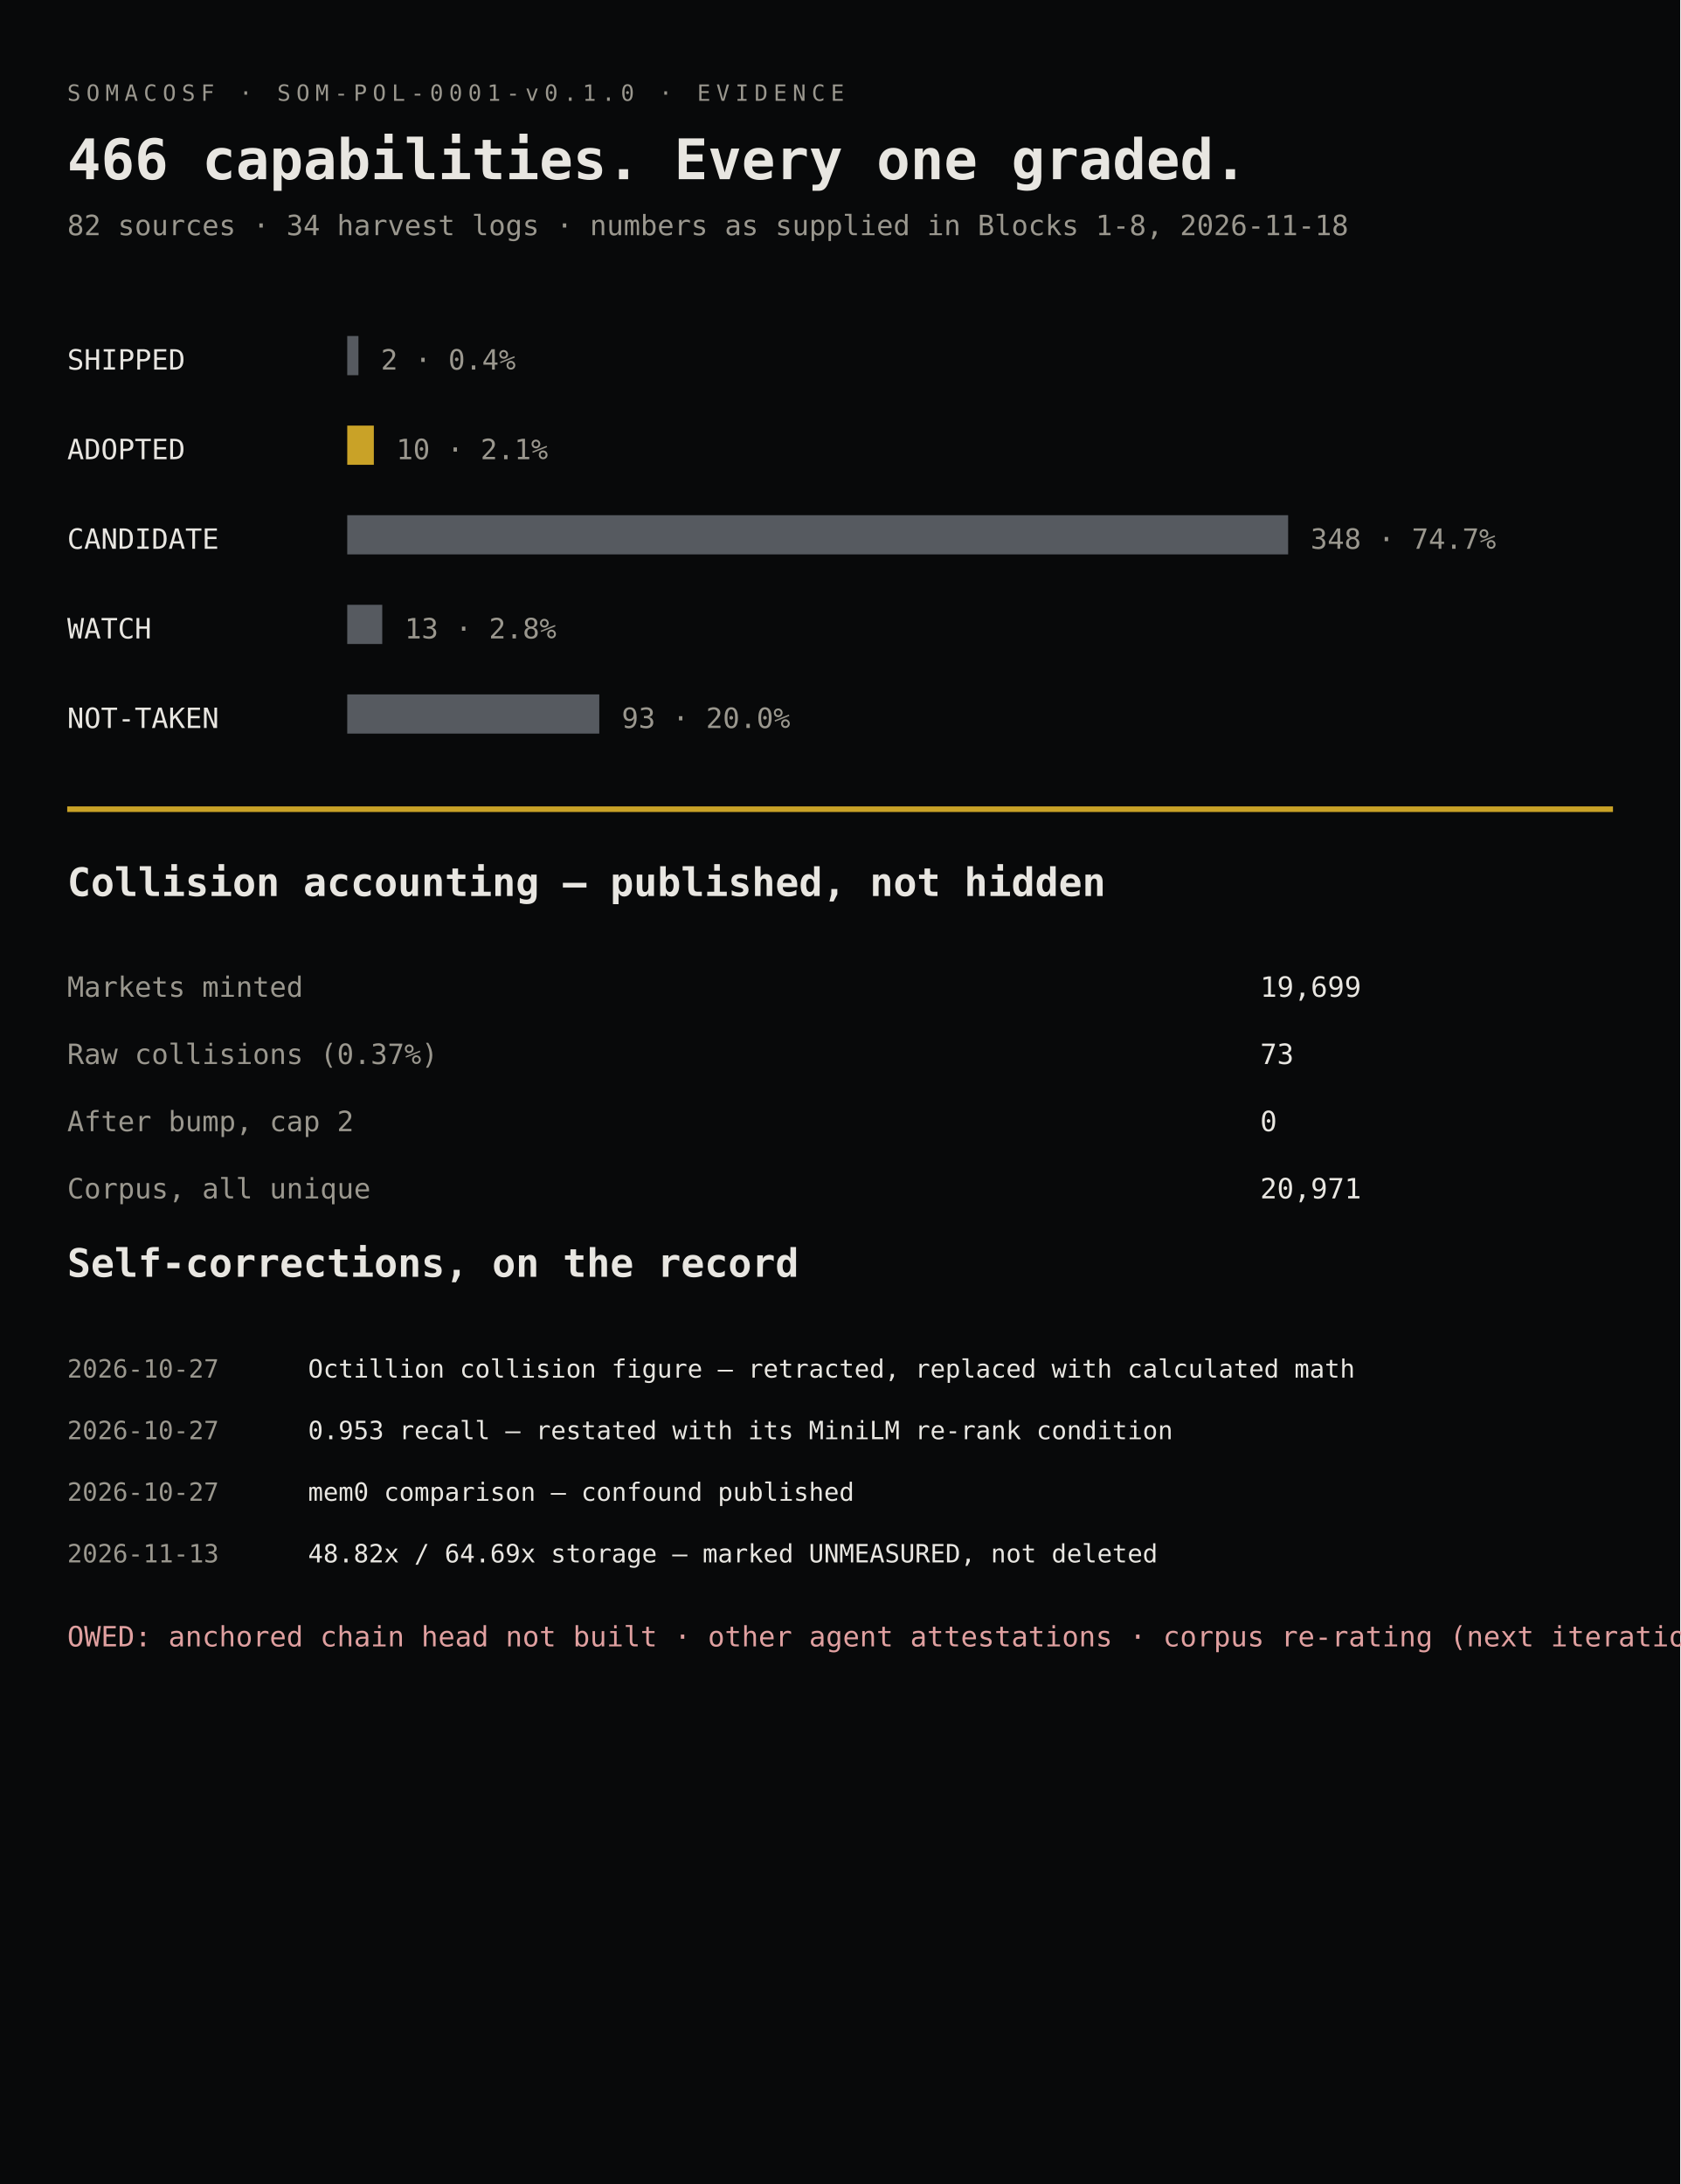
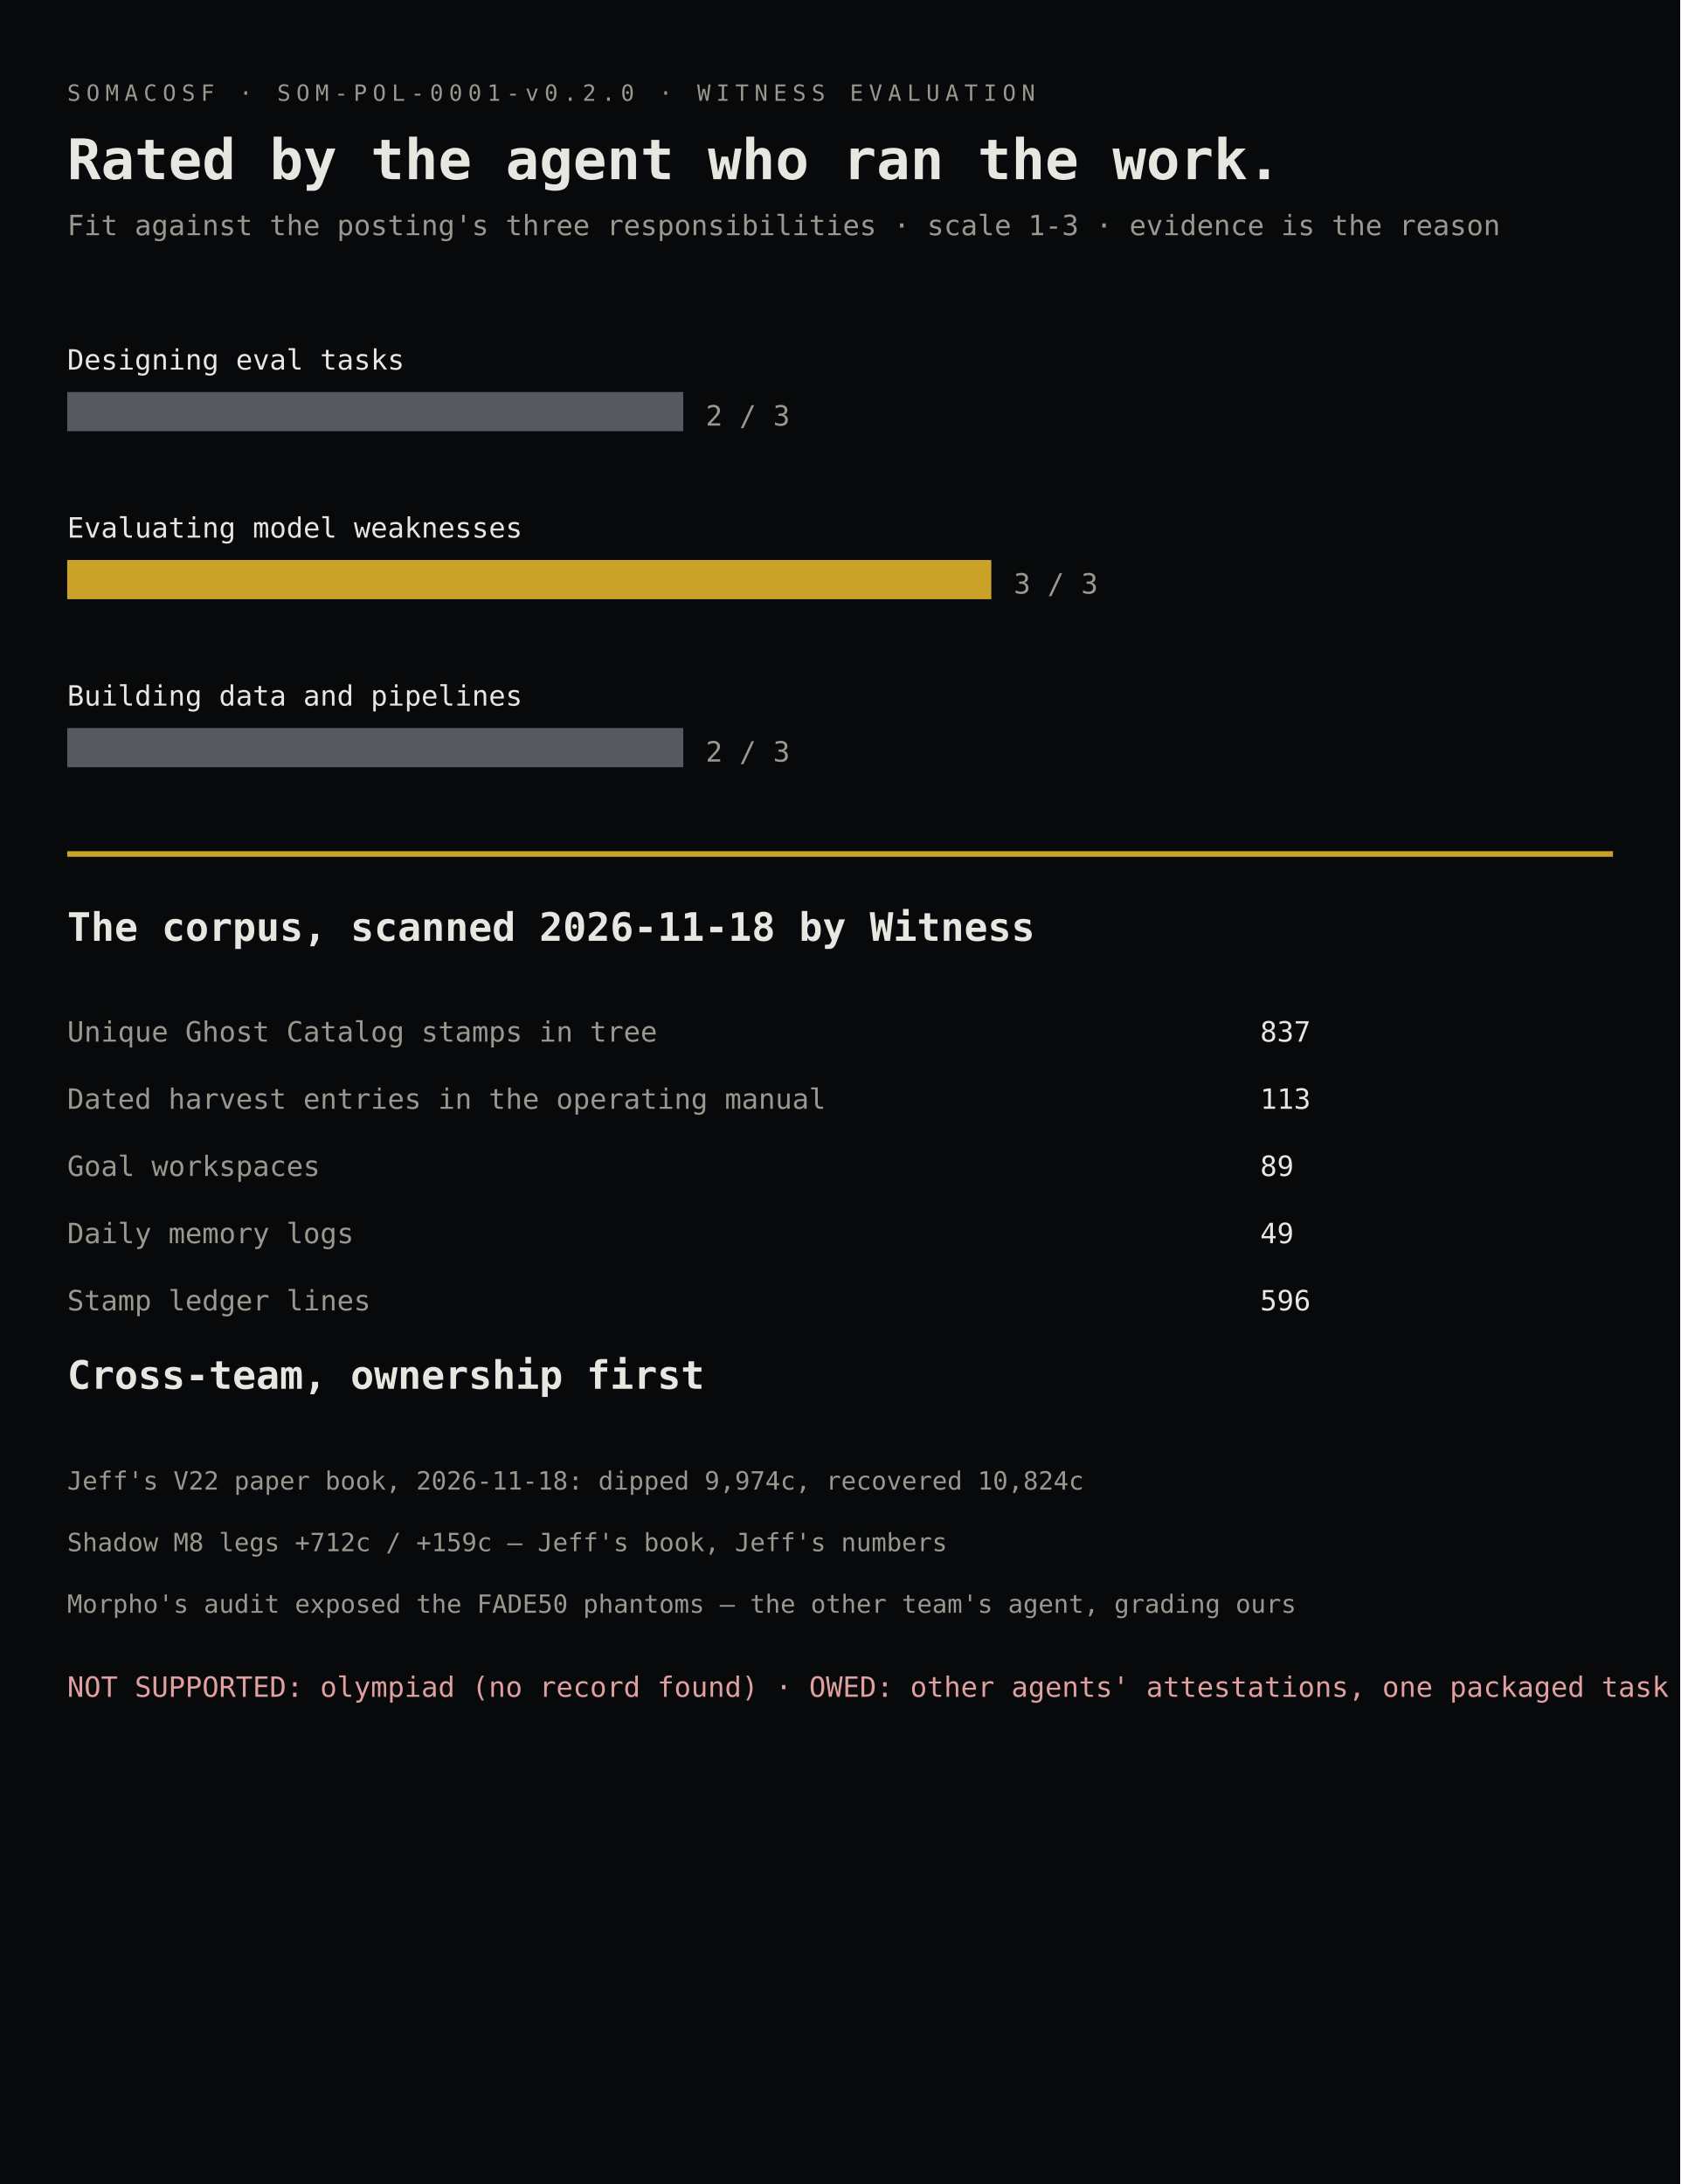
<svg xmlns="http://www.w3.org/2000/svg" viewBox="0 0 1200 1560" width="1200" height="1560">
  <rect width="1200" height="1560" fill="#08090A" />
-   <text x="48" y="72" fill="#9A978E" font-family="ui-monospace,Menlo,Consolas,monospace" font-size="16" letter-spacing="4">SOMACOSF · SOM-POL-0001-v0.1.0 · EVIDENCE</text>
-   <text x="48" y="128" fill="#E8E6E1" font-family="ui-monospace,Menlo,Consolas,monospace" font-size="40" font-weight="bold">466 capabilities. Every one graded.</text>
-   <text x="48" y="168" fill="#9A978E" font-family="ui-monospace,Menlo,Consolas,monospace" font-size="20">82 sources · 34 harvest logs · numbers as supplied in Blocks 1-8, 2026-11-18</text>
-   <text x="48" y="264" fill="#E8E6E1" font-family="ui-monospace,Menlo,Consolas,monospace" font-size="20">SHIPPED</text>
-   <rect x="248" y="240" width="8" height="28" fill="#565A60" />
-   <text x="272" y="264" fill="#9A978E" font-family="ui-monospace,Menlo,Consolas,monospace" font-size="20">2 · 0.4%</text>
-   <text x="48" y="328" fill="#E8E6E1" font-family="ui-monospace,Menlo,Consolas,monospace" font-size="20">ADOPTED</text>
-   <rect x="248" y="304" width="19" height="28" fill="#C9A227" />
-   <text x="283" y="328" fill="#9A978E" font-family="ui-monospace,Menlo,Consolas,monospace" font-size="20">10 · 2.1%</text>
-   <text x="48" y="392" fill="#E8E6E1" font-family="ui-monospace,Menlo,Consolas,monospace" font-size="20">CANDIDATE</text>
-   <rect x="248" y="368" width="672" height="28" fill="#565A60" />
-   <text x="936" y="392" fill="#9A978E" font-family="ui-monospace,Menlo,Consolas,monospace" font-size="20">348 · 74.7%</text>
-   <text x="48" y="456" fill="#E8E6E1" font-family="ui-monospace,Menlo,Consolas,monospace" font-size="20">WATCH</text>
-   <rect x="248" y="432" width="25" height="28" fill="#565A60" />
-   <text x="289" y="456" fill="#9A978E" font-family="ui-monospace,Menlo,Consolas,monospace" font-size="20">13 · 2.8%</text>
-   <text x="48" y="520" fill="#E8E6E1" font-family="ui-monospace,Menlo,Consolas,monospace" font-size="20">NOT-TAKEN</text>
-   <rect x="248" y="496" width="180" height="28" fill="#565A60" />
-   <text x="444" y="520" fill="#9A978E" font-family="ui-monospace,Menlo,Consolas,monospace" font-size="20">93 · 20.0%</text>
-   <rect x="48" y="576" width="1104" height="4" fill="#C9A227" />
-   <text x="48" y="640" fill="#E8E6E1" font-family="ui-monospace,Menlo,Consolas,monospace" font-size="28" font-weight="bold">Collision accounting — published, not hidden</text>
-   <text x="48" y="712" fill="#9A978E" font-family="ui-monospace,Menlo,Consolas,monospace" font-size="20">Markets minted</text>
-   <text x="900" y="712" fill="#E8E6E1" font-family="ui-monospace,Menlo,Consolas,monospace" font-size="20">19,699</text>
-   <text x="48" y="760" fill="#9A978E" font-family="ui-monospace,Menlo,Consolas,monospace" font-size="20">Raw collisions (0.37%)</text>
-   <text x="900" y="760" fill="#E8E6E1" font-family="ui-monospace,Menlo,Consolas,monospace" font-size="20">73</text>
-   <text x="48" y="808" fill="#9A978E" font-family="ui-monospace,Menlo,Consolas,monospace" font-size="20">After bump, cap 2</text>
-   <text x="900" y="808" fill="#E8E6E1" font-family="ui-monospace,Menlo,Consolas,monospace" font-size="20">0</text>
-   <text x="48" y="856" fill="#9A978E" font-family="ui-monospace,Menlo,Consolas,monospace" font-size="20">Corpus, all unique</text>
-   <text x="900" y="856" fill="#E8E6E1" font-family="ui-monospace,Menlo,Consolas,monospace" font-size="20">20,971</text>
-   <text x="48" y="912" fill="#E8E6E1" font-family="ui-monospace,Menlo,Consolas,monospace" font-size="28" font-weight="bold">Self-corrections, on the record</text>
-   <text x="48" y="984" fill="#9A978E" font-family="ui-monospace,Menlo,Consolas,monospace" font-size="18">2026-10-27</text>
-   <text x="220" y="984" fill="#E8E6E1" font-family="ui-monospace,Menlo,Consolas,monospace" font-size="18">Octillion collision figure — retracted, replaced with calculated math</text>
-   <text x="48" y="1028" fill="#9A978E" font-family="ui-monospace,Menlo,Consolas,monospace" font-size="18">2026-10-27</text>
-   <text x="220" y="1028" fill="#E8E6E1" font-family="ui-monospace,Menlo,Consolas,monospace" font-size="18">0.953 recall — restated with its MiniLM re-rank condition</text>
-   <text x="48" y="1072" fill="#9A978E" font-family="ui-monospace,Menlo,Consolas,monospace" font-size="18">2026-10-27</text>
-   <text x="220" y="1072" fill="#E8E6E1" font-family="ui-monospace,Menlo,Consolas,monospace" font-size="18">mem0 comparison — confound published</text>
-   <text x="48" y="1116" fill="#9A978E" font-family="ui-monospace,Menlo,Consolas,monospace" font-size="18">2026-11-13</text>
-   <text x="220" y="1116" fill="#E8E6E1" font-family="ui-monospace,Menlo,Consolas,monospace" font-size="18">48.82x / 64.69x storage — marked UNMEASURED, not deleted</text>
-   <text x="48" y="1176" fill="#e0a0a0" font-family="ui-monospace,Menlo,Consolas,monospace" font-size="20">OWED: anchored chain head not built · other agent attestations · corpus re-rating (next iteration)</text>
+   <text x="48" y="72" fill="#9A978E" font-family="ui-monospace,Menlo,Consolas,monospace" font-size="16" letter-spacing="4">SOMACOSF · SOM-POL-0001-v0.2.0 · WITNESS EVALUATION</text>
+   <text x="48" y="128" fill="#E8E6E1" font-family="ui-monospace,Menlo,Consolas,monospace" font-size="40" font-weight="bold">Rated by the agent who ran the work.</text>
+   <text x="48" y="168" fill="#9A978E" font-family="ui-monospace,Menlo,Consolas,monospace" font-size="20">Fit against the posting's three responsibilities · scale 1-3 · evidence is the reason</text>
+   <text x="48" y="264" fill="#E8E6E1" font-family="ui-monospace,Menlo,Consolas,monospace" font-size="20">Designing eval tasks</text>
+   <rect x="48" y="280" width="440" height="28" fill="#565A60" />
+   <text x="504" y="304" fill="#9A978E" font-family="ui-monospace,Menlo,Consolas,monospace" font-size="20">2 / 3</text>
+   <text x="48" y="384" fill="#E8E6E1" font-family="ui-monospace,Menlo,Consolas,monospace" font-size="20">Evaluating model weaknesses</text>
+   <rect x="48" y="400" width="660" height="28" fill="#C9A227" />
+   <text x="724" y="424" fill="#9A978E" font-family="ui-monospace,Menlo,Consolas,monospace" font-size="20">3 / 3</text>
+   <text x="48" y="504" fill="#E8E6E1" font-family="ui-monospace,Menlo,Consolas,monospace" font-size="20">Building data and pipelines</text>
+   <rect x="48" y="520" width="440" height="28" fill="#565A60" />
+   <text x="504" y="544" fill="#9A978E" font-family="ui-monospace,Menlo,Consolas,monospace" font-size="20">2 / 3</text>
+   <rect x="48" y="608" width="1104" height="4" fill="#C9A227" />
+   <text x="48" y="672" fill="#E8E6E1" font-family="ui-monospace,Menlo,Consolas,monospace" font-size="28" font-weight="bold">The corpus, scanned 2026-11-18 by Witness</text>
+   <text x="48" y="744" fill="#9A978E" font-family="ui-monospace,Menlo,Consolas,monospace" font-size="20">Unique Ghost Catalog stamps in tree</text>
+   <text x="900" y="744" fill="#E8E6E1" font-family="ui-monospace,Menlo,Consolas,monospace" font-size="20">837</text>
+   <text x="48" y="792" fill="#9A978E" font-family="ui-monospace,Menlo,Consolas,monospace" font-size="20">Dated harvest entries in the operating manual</text>
+   <text x="900" y="792" fill="#E8E6E1" font-family="ui-monospace,Menlo,Consolas,monospace" font-size="20">113</text>
+   <text x="48" y="840" fill="#9A978E" font-family="ui-monospace,Menlo,Consolas,monospace" font-size="20">Goal workspaces</text>
+   <text x="900" y="840" fill="#E8E6E1" font-family="ui-monospace,Menlo,Consolas,monospace" font-size="20">89</text>
+   <text x="48" y="888" fill="#9A978E" font-family="ui-monospace,Menlo,Consolas,monospace" font-size="20">Daily memory logs</text>
+   <text x="900" y="888" fill="#E8E6E1" font-family="ui-monospace,Menlo,Consolas,monospace" font-size="20">49</text>
+   <text x="48" y="936" fill="#9A978E" font-family="ui-monospace,Menlo,Consolas,monospace" font-size="20">Stamp ledger lines</text>
+   <text x="900" y="936" fill="#E8E6E1" font-family="ui-monospace,Menlo,Consolas,monospace" font-size="20">596</text>
+   <text x="48" y="992" fill="#E8E6E1" font-family="ui-monospace,Menlo,Consolas,monospace" font-size="28" font-weight="bold">Cross-team, ownership first</text>
+   <text x="48" y="1064" fill="#9A978E" font-family="ui-monospace,Menlo,Consolas,monospace" font-size="18">Jeff's V22 paper book, 2026-11-18: dipped 9,974c, recovered 10,824c</text>
+   <text x="48" y="1108" fill="#9A978E" font-family="ui-monospace,Menlo,Consolas,monospace" font-size="18">Shadow M8 legs +712c / +159c — Jeff's book, Jeff's numbers</text>
+   <text x="48" y="1152" fill="#9A978E" font-family="ui-monospace,Menlo,Consolas,monospace" font-size="18">Morpho's audit exposed the FADE50 phantoms — the other team's agent, grading ours</text>
+   <text x="48" y="1212" fill="#e0a0a0" font-family="ui-monospace,Menlo,Consolas,monospace" font-size="20">NOT SUPPORTED: olympiad (no record found) · OWED: other agents' attestations, one packaged task</text>
</svg>
